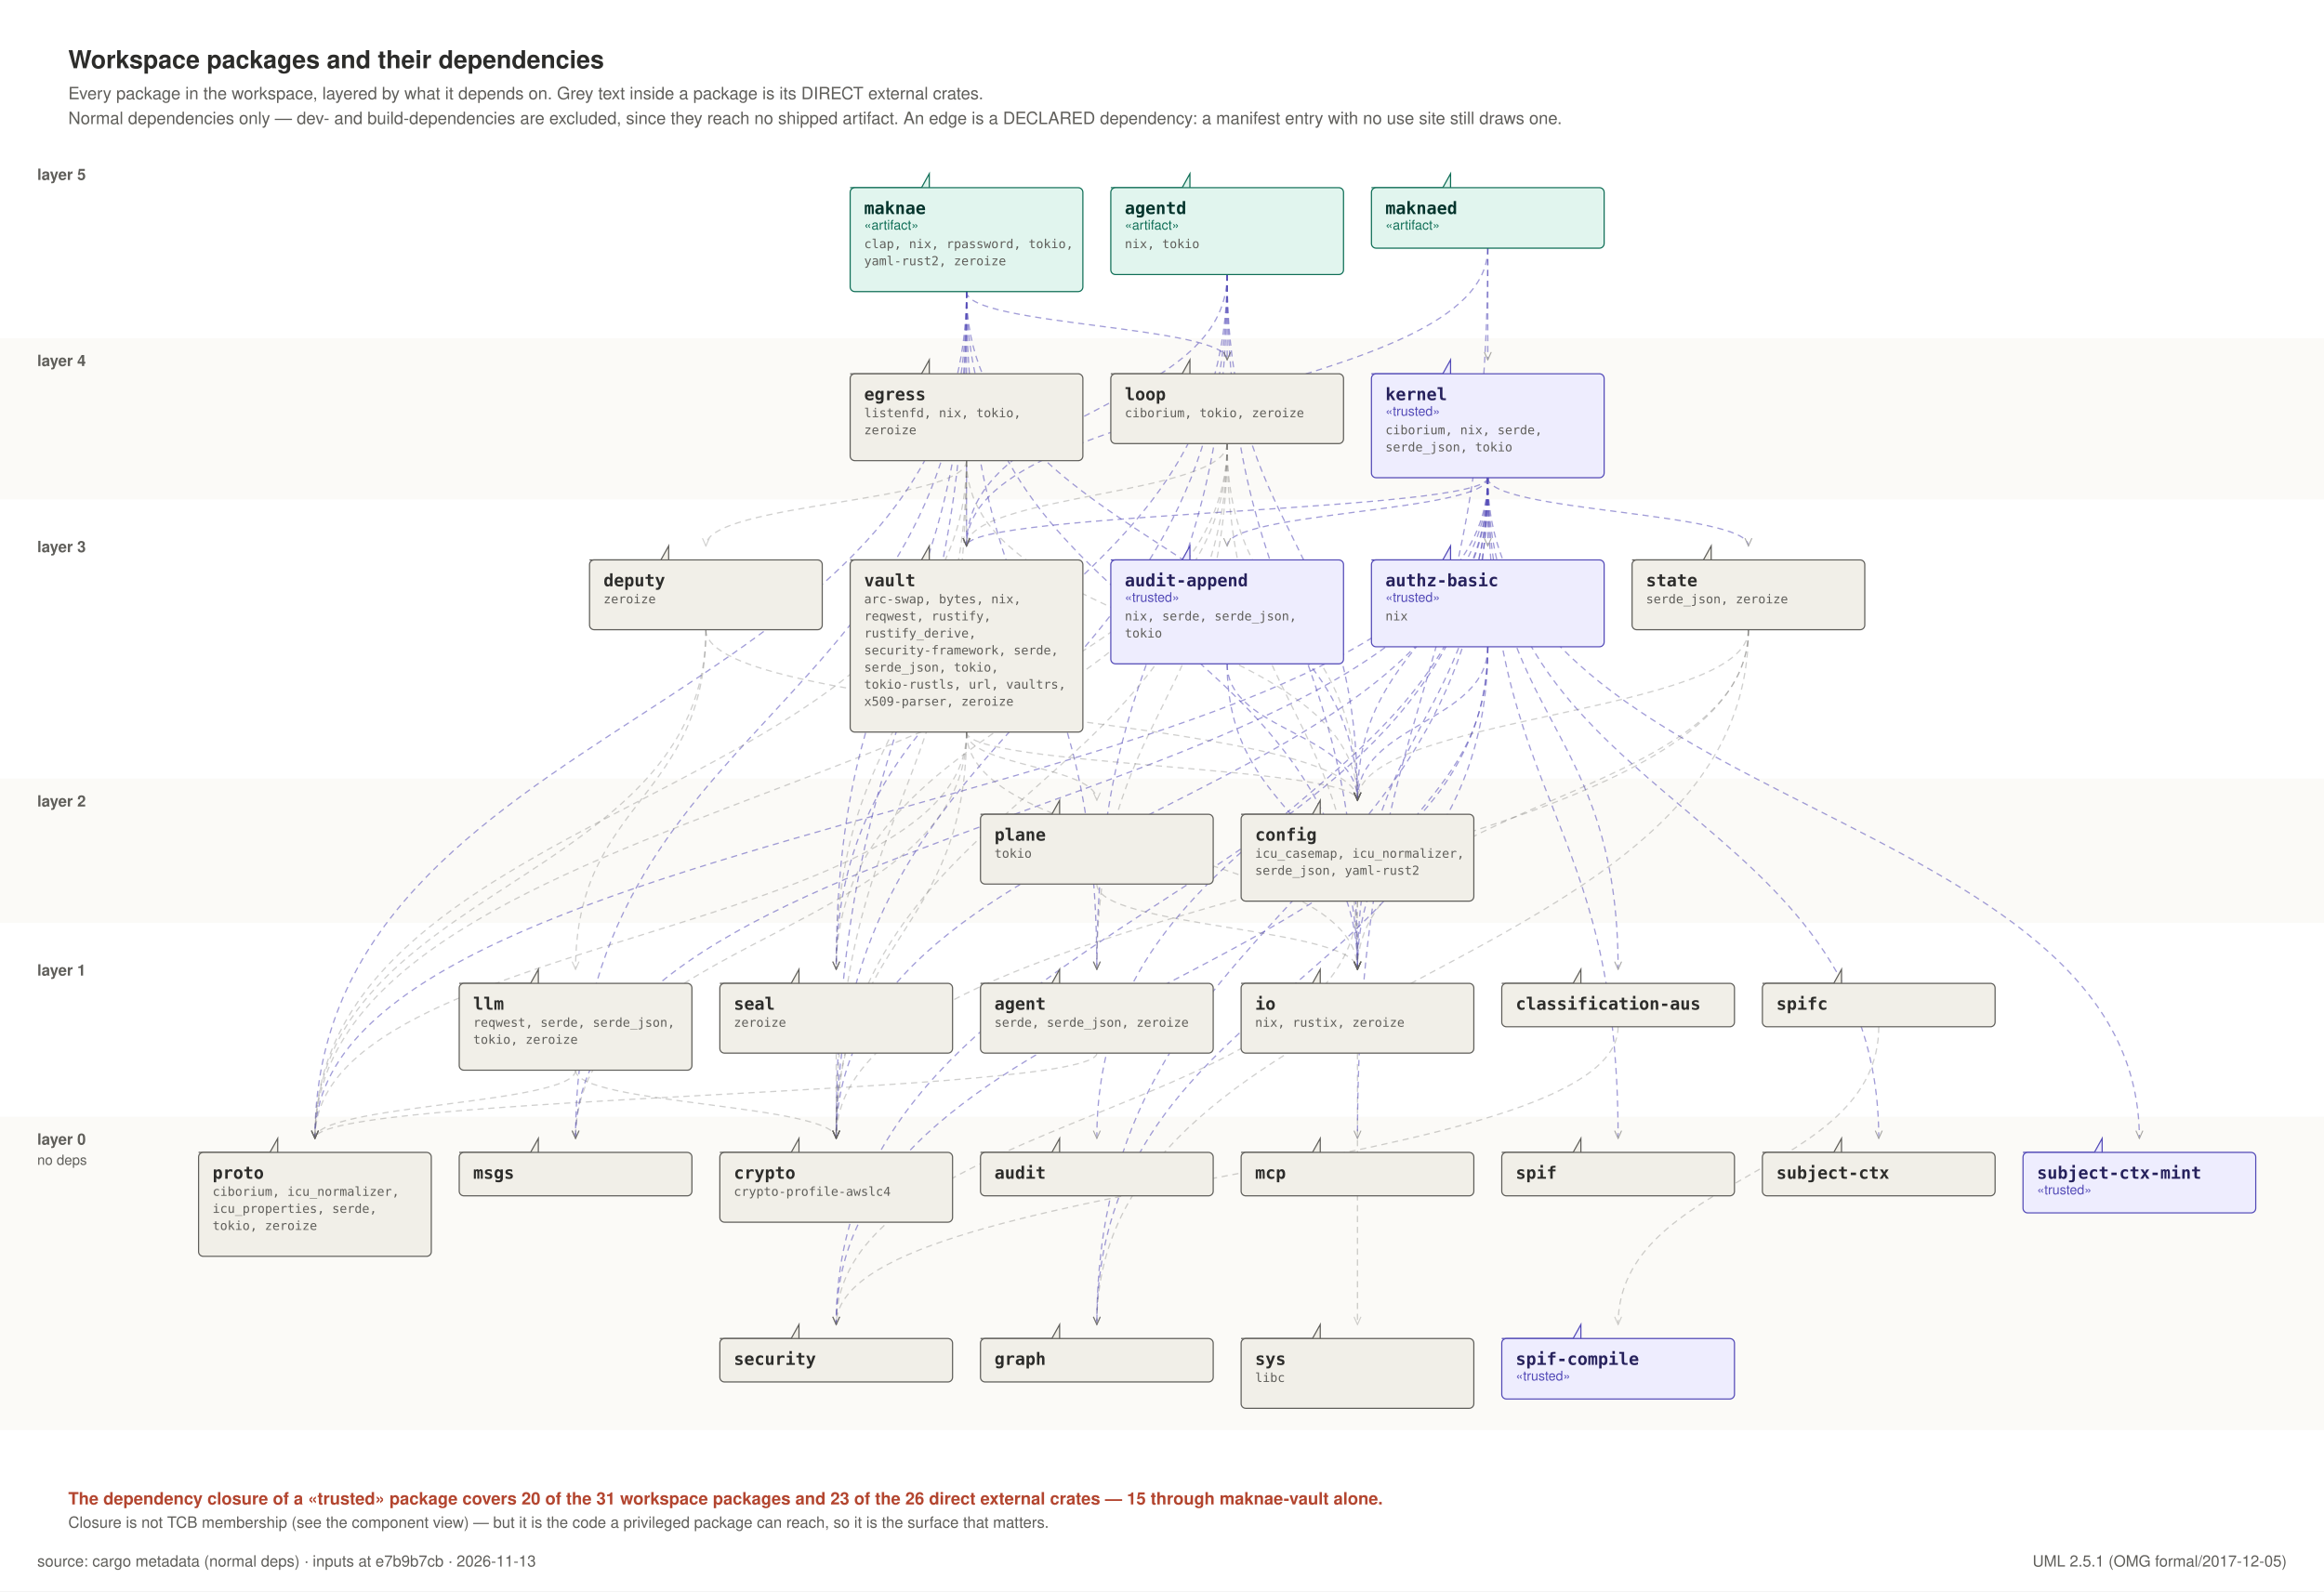
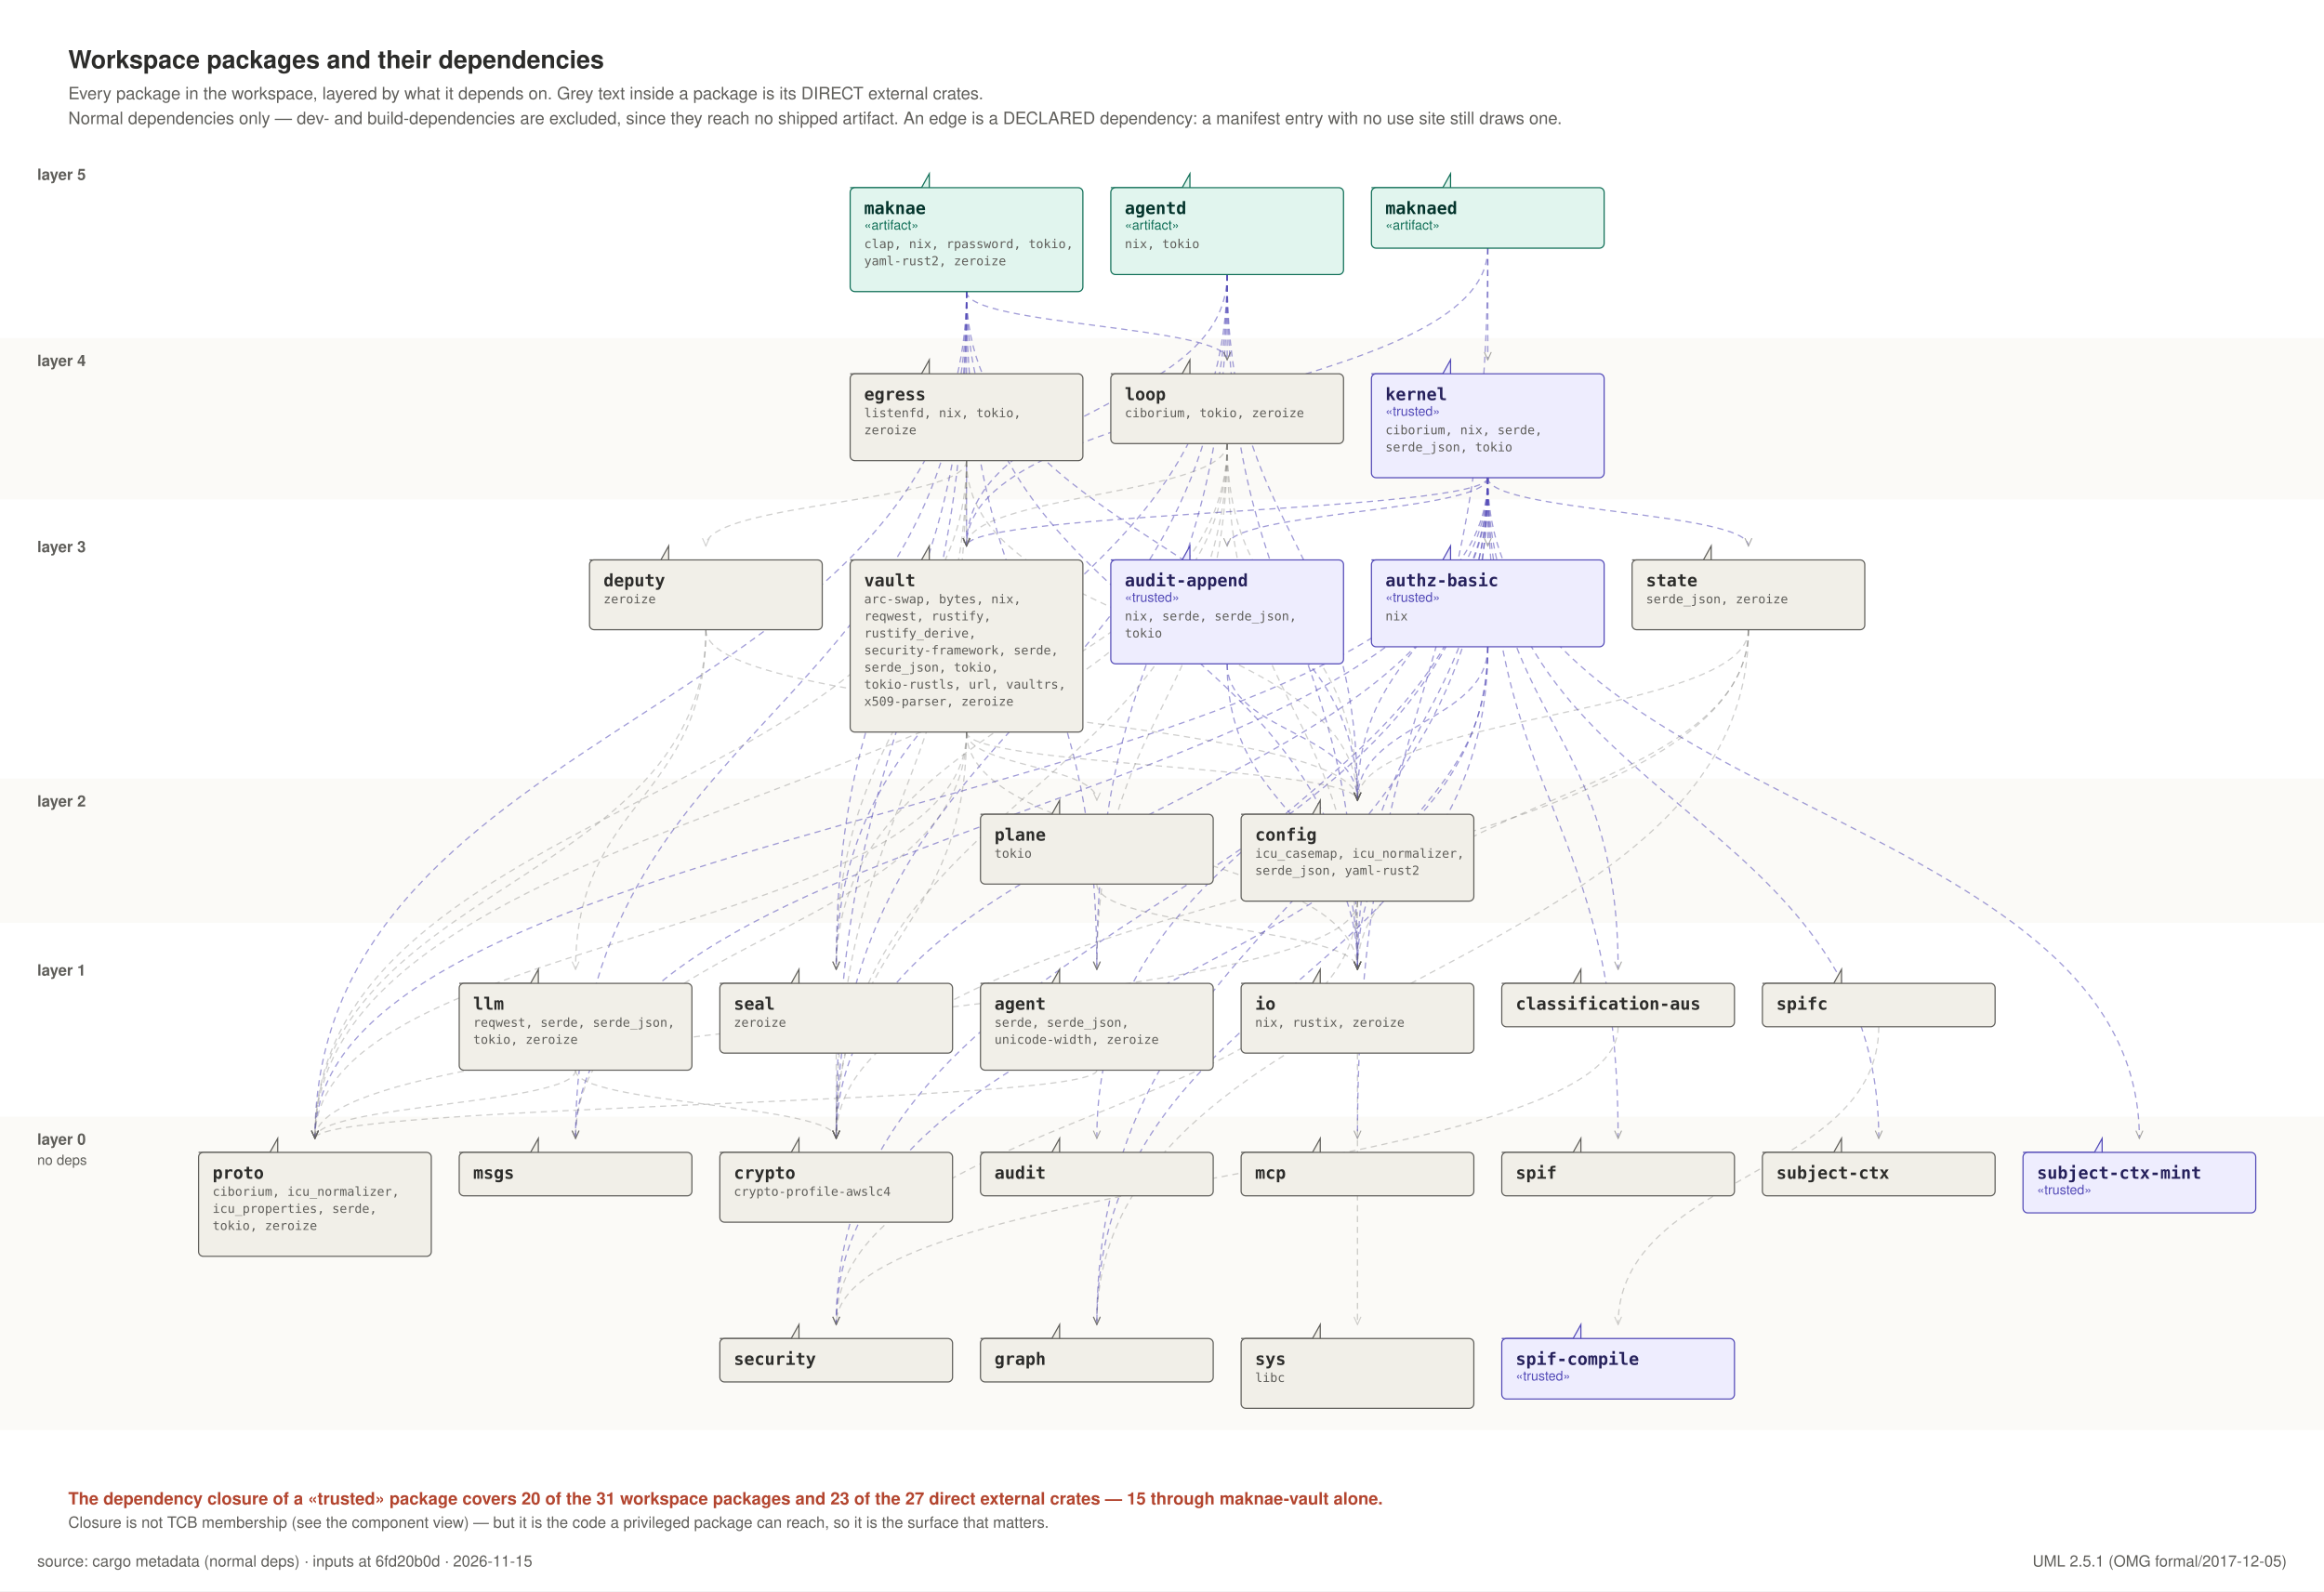
<svg xmlns="http://www.w3.org/2000/svg" width="1498" height="1026" viewBox="0 0 1498 1026" role="img">
  <rect x="0" y="0" width="1498" height="1026" fill="#FFFFFF" />
  <text x="44" y="44" text-anchor="start" font-family="Helvetica, Arial, sans-serif" font-size="16" font-weight="600" fill="#2C2C2A">Workspace packages and their dependencies</text>
  <text x="44" y="64" text-anchor="start" font-family="Helvetica, Arial, sans-serif" font-size="11" font-weight="400" fill="#5F5E5A">Every package in the workspace, layered by what it depends on. Grey text inside a package is its DIRECT external crates.</text>
  <text x="44" y="80" text-anchor="start" font-family="Helvetica, Arial, sans-serif" font-size="11" font-weight="400" fill="#5F5E5A">Normal dependencies only — dev- and build-dependencies are excluded, since they reach no shipped artifact. An edge is a DECLARED dependency: a manifest entry with no use site still draws one.</text>
  <rect x="0" y="98" width="1498" height="104" fill="#FFFFFF" />
  <text x="24" y="116" text-anchor="start" font-family="Helvetica, Arial, sans-serif" font-size="10" font-weight="600" fill="#5F5E5A">layer 5</text>
  <rect x="0" y="218" width="1498" height="104" fill="#FBFAF7" />
  <text x="24" y="236" text-anchor="start" font-family="Helvetica, Arial, sans-serif" font-size="10" font-weight="600" fill="#5F5E5A">layer 4</text>
  <rect x="0" y="338" width="1498" height="148" fill="#FFFFFF" />
  <text x="24" y="356" text-anchor="start" font-family="Helvetica, Arial, sans-serif" font-size="10" font-weight="600" fill="#5F5E5A">layer 3</text>
  <rect x="0" y="502" width="1498" height="93" fill="#FBFAF7" />
  <text x="24" y="520" text-anchor="start" font-family="Helvetica, Arial, sans-serif" font-size="10" font-weight="600" fill="#5F5E5A">layer 2</text>
  <rect x="0" y="611" width="1498" height="93" fill="#FFFFFF" />
  <text x="24" y="629" text-anchor="start" font-family="Helvetica, Arial, sans-serif" font-size="10" font-weight="600" fill="#5F5E5A">layer 1</text>
  <rect x="0" y="720" width="1498" height="202" fill="#FBFAF7" />
  <text x="24" y="738" text-anchor="start" font-family="Helvetica, Arial, sans-serif" font-size="10" font-weight="600" fill="#5F5E5A">layer 0</text>
  <text x="24" y="751" text-anchor="start" font-family="Helvetica, Arial, sans-serif" font-size="9" font-weight="400" fill="#5F5E5A">no deps</text>
  <defs>
    <marker id="dep" viewBox="0 0 10 10" refX="9" refY="5" markerWidth="7" markerHeight="7" orient="auto-start-reverse">
      <path d="M 0 1 L 9 5 L 0 9" fill="none" stroke="#5F5E5A" stroke-width="1.2" />
    </marker>
  </defs>
  <path d="M 623 188 C 623 406 707 406 707 625" fill="none" stroke="#534AB7" stroke-width="0.8" stroke-dasharray="4 3" opacity="0.55" marker-end="url(#dep)" />
  <path d="M 623 188 C 623 352 875 352 875 516" fill="none" stroke="#534AB7" stroke-width="0.8" stroke-dasharray="4 3" opacity="0.55" marker-end="url(#dep)" />
  <path d="M 623 188 C 623 461 539 461 539 734" fill="none" stroke="#534AB7" stroke-width="0.8" stroke-dasharray="4 3" opacity="0.55" marker-end="url(#dep)" />
  <path d="M 623 188 C 623 406 875 406 875 625" fill="none" stroke="#534AB7" stroke-width="0.8" stroke-dasharray="4 3" opacity="0.55" marker-end="url(#dep)" />
  <path d="M 623 188 C 623 210 791 210 791 232" fill="none" stroke="#534AB7" stroke-width="0.8" stroke-dasharray="4 3" opacity="0.55" marker-end="url(#dep)" />
  <path d="M 623 188 C 623 461 371 461 371 734" fill="none" stroke="#534AB7" stroke-width="0.8" stroke-dasharray="4 3" opacity="0.55" marker-end="url(#dep)" />
  <path d="M 623 188 C 623 461 203 461 203 734" fill="none" stroke="#534AB7" stroke-width="0.8" stroke-dasharray="4 3" opacity="0.55" marker-end="url(#dep)" />
  <path d="M 623 188 C 623 406 539 406 539 625" fill="none" stroke="#534AB7" stroke-width="0.8" stroke-dasharray="4 3" opacity="0.55" marker-end="url(#dep)" />
  <path d="M 623 188 C 623 270 623 270 623 352" fill="none" stroke="#534AB7" stroke-width="0.8" stroke-dasharray="4 3" opacity="0.55" marker-end="url(#dep)" />
-   <path d="M 707 679 C 707 706 203 706 203 734" fill="none" stroke="#5F5E5A" stroke-width="0.8" stroke-dasharray="4 3" opacity="0.3" marker-end="url(#dep)" />
+   <path d="M 707 690 C 707 712 203 712 203 734" fill="none" stroke="#5F5E5A" stroke-width="0.8" stroke-dasharray="4 3" opacity="0.3" marker-end="url(#dep)" />
  <path d="M 791 177 C 791 401 707 401 707 625" fill="none" stroke="#534AB7" stroke-width="0.8" stroke-dasharray="4 3" opacity="0.55" marker-end="url(#dep)" />
  <path d="M 791 177 C 791 346 875 346 875 516" fill="none" stroke="#534AB7" stroke-width="0.8" stroke-dasharray="4 3" opacity="0.55" marker-end="url(#dep)" />
  <path d="M 791 177 C 791 456 539 456 539 734" fill="none" stroke="#534AB7" stroke-width="0.8" stroke-dasharray="4 3" opacity="0.55" marker-end="url(#dep)" />
  <path d="M 791 177 C 791 401 875 401 875 625" fill="none" stroke="#534AB7" stroke-width="0.8" stroke-dasharray="4 3" opacity="0.55" marker-end="url(#dep)" />
  <path d="M 791 177 C 791 204 791 204 791 232" fill="none" stroke="#534AB7" stroke-width="0.8" stroke-dasharray="4 3" opacity="0.55" marker-end="url(#dep)" />
  <path d="M 791 177 C 791 401 539 401 539 625" fill="none" stroke="#534AB7" stroke-width="0.8" stroke-dasharray="4 3" opacity="0.55" marker-end="url(#dep)" />
  <path d="M 791 177 C 791 264 623 264 623 352" fill="none" stroke="#534AB7" stroke-width="0.8" stroke-dasharray="4 3" opacity="0.55" marker-end="url(#dep)" />
  <path d="M 791 428 C 791 472 875 472 875 516" fill="none" stroke="#534AB7" stroke-width="0.8" stroke-dasharray="4 3" opacity="0.55" marker-end="url(#dep)" />
  <path d="M 791 428 C 791 526 875 526 875 625" fill="none" stroke="#534AB7" stroke-width="0.8" stroke-dasharray="4 3" opacity="0.55" marker-end="url(#dep)" />
  <path d="M 959 417 C 959 466 875 466 875 516" fill="none" stroke="#534AB7" stroke-width="0.8" stroke-dasharray="4 3" opacity="0.55" marker-end="url(#dep)" />
  <path d="M 959 417 C 959 636 707 636 707 854" fill="none" stroke="#534AB7" stroke-width="0.8" stroke-dasharray="4 3" opacity="0.55" marker-end="url(#dep)" />
  <path d="M 959 417 C 959 521 875 521 875 625" fill="none" stroke="#534AB7" stroke-width="0.8" stroke-dasharray="4 3" opacity="0.55" marker-end="url(#dep)" />
  <path d="M 959 417 C 959 636 539 636 539 854" fill="none" stroke="#534AB7" stroke-width="0.8" stroke-dasharray="4 3" opacity="0.55" marker-end="url(#dep)" />
  <path d="M 1043 662 C 1043 758 539 758 539 854" fill="none" stroke="#5F5E5A" stroke-width="0.8" stroke-dasharray="4 3" opacity="0.3" marker-end="url(#dep)" />
  <path d="M 875 581 C 875 603 875 603 875 625" fill="none" stroke="#5F5E5A" stroke-width="0.8" stroke-dasharray="4 3" opacity="0.3" marker-end="url(#dep)" />
+   <path d="M 875 581 C 875 658 203 658 203 734" fill="none" stroke="#5F5E5A" stroke-width="0.8" stroke-dasharray="4 3" opacity="0.3" marker-end="url(#dep)" />
  <path d="M 875 581 C 875 718 539 718 539 854" fill="none" stroke="#5F5E5A" stroke-width="0.8" stroke-dasharray="4 3" opacity="0.3" marker-end="url(#dep)" />
  <path d="M 455 406 C 455 461 875 461 875 516" fill="none" stroke="#5F5E5A" stroke-width="0.8" stroke-dasharray="4 3" opacity="0.3" marker-end="url(#dep)" />
  <path d="M 455 406 C 455 516 371 516 371 625" fill="none" stroke="#5F5E5A" stroke-width="0.8" stroke-dasharray="4 3" opacity="0.3" marker-end="url(#dep)" />
  <path d="M 455 406 C 455 570 203 570 203 734" fill="none" stroke="#5F5E5A" stroke-width="0.8" stroke-dasharray="4 3" opacity="0.3" marker-end="url(#dep)" />
  <path d="M 623 297 C 623 406 875 406 875 516" fill="none" stroke="#5F5E5A" stroke-width="0.8" stroke-dasharray="4 3" opacity="0.3" marker-end="url(#dep)" />
  <path d="M 623 297 C 623 516 539 516 539 734" fill="none" stroke="#5F5E5A" stroke-width="0.8" stroke-dasharray="4 3" opacity="0.3" marker-end="url(#dep)" />
  <path d="M 623 297 C 623 324 455 324 455 352" fill="none" stroke="#5F5E5A" stroke-width="0.8" stroke-dasharray="4 3" opacity="0.3" marker-end="url(#dep)" />
  <path d="M 623 297 C 623 516 203 516 203 734" fill="none" stroke="#5F5E5A" stroke-width="0.8" stroke-dasharray="4 3" opacity="0.3" marker-end="url(#dep)" />
  <path d="M 623 297 C 623 461 539 461 539 625" fill="none" stroke="#5F5E5A" stroke-width="0.8" stroke-dasharray="4 3" opacity="0.3" marker-end="url(#dep)" />
  <path d="M 623 297 C 623 324 623 324 623 352" fill="none" stroke="#5F5E5A" stroke-width="0.8" stroke-dasharray="4 3" opacity="0.3" marker-end="url(#dep)" />
  <path d="M 875 679 C 875 766 875 766 875 854" fill="none" stroke="#5F5E5A" stroke-width="0.8" stroke-dasharray="4 3" opacity="0.3" marker-end="url(#dep)" />
  <path d="M 959 308 C 959 521 707 521 707 734" fill="none" stroke="#534AB7" stroke-width="0.8" stroke-dasharray="4 3" opacity="0.55" marker-end="url(#dep)" />
  <path d="M 959 308 C 959 330 791 330 791 352" fill="none" stroke="#534AB7" stroke-width="0.8" stroke-dasharray="4 3" opacity="0.55" marker-end="url(#dep)" />
  <path d="M 959 308 C 959 330 959 330 959 352" fill="none" stroke="#534AB7" stroke-width="0.8" stroke-dasharray="4 3" opacity="0.55" marker-end="url(#dep)" />
  <path d="M 959 308 C 959 466 1043 466 1043 625" fill="none" stroke="#534AB7" stroke-width="0.8" stroke-dasharray="4 3" opacity="0.55" marker-end="url(#dep)" />
  <path d="M 959 308 C 959 412 875 412 875 516" fill="none" stroke="#534AB7" stroke-width="0.8" stroke-dasharray="4 3" opacity="0.55" marker-end="url(#dep)" />
  <path d="M 959 308 C 959 521 539 521 539 734" fill="none" stroke="#534AB7" stroke-width="0.8" stroke-dasharray="4 3" opacity="0.55" marker-end="url(#dep)" />
  <path d="M 959 308 C 959 581 707 581 707 854" fill="none" stroke="#534AB7" stroke-width="0.8" stroke-dasharray="4 3" opacity="0.55" marker-end="url(#dep)" />
  <path d="M 959 308 C 959 466 875 466 875 625" fill="none" stroke="#534AB7" stroke-width="0.8" stroke-dasharray="4 3" opacity="0.55" marker-end="url(#dep)" />
  <path d="M 959 308 C 959 521 371 521 371 734" fill="none" stroke="#534AB7" stroke-width="0.8" stroke-dasharray="4 3" opacity="0.55" marker-end="url(#dep)" />
  <path d="M 959 308 C 959 521 203 521 203 734" fill="none" stroke="#534AB7" stroke-width="0.8" stroke-dasharray="4 3" opacity="0.55" marker-end="url(#dep)" />
  <path d="M 959 308 C 959 581 539 581 539 854" fill="none" stroke="#534AB7" stroke-width="0.8" stroke-dasharray="4 3" opacity="0.55" marker-end="url(#dep)" />
  <path d="M 959 308 C 959 521 1043 521 1043 734" fill="none" stroke="#534AB7" stroke-width="0.8" stroke-dasharray="4 3" opacity="0.55" marker-end="url(#dep)" />
  <path d="M 959 308 C 959 330 1127 330 1127 352" fill="none" stroke="#534AB7" stroke-width="0.8" stroke-dasharray="4 3" opacity="0.55" marker-end="url(#dep)" />
  <path d="M 959 308 C 959 521 1211 521 1211 734" fill="none" stroke="#534AB7" stroke-width="0.8" stroke-dasharray="4 3" opacity="0.55" marker-end="url(#dep)" />
  <path d="M 959 308 C 959 521 1379 521 1379 734" fill="none" stroke="#534AB7" stroke-width="0.8" stroke-dasharray="4 3" opacity="0.55" marker-end="url(#dep)" />
  <path d="M 959 308 C 959 330 623 330 623 352" fill="none" stroke="#534AB7" stroke-width="0.8" stroke-dasharray="4 3" opacity="0.55" marker-end="url(#dep)" />
  <path d="M 371 690 C 371 712 539 712 539 734" fill="none" stroke="#5F5E5A" stroke-width="0.8" stroke-dasharray="4 3" opacity="0.3" marker-end="url(#dep)" />
  <path d="M 371 690 C 371 712 203 712 203 734" fill="none" stroke="#5F5E5A" stroke-width="0.8" stroke-dasharray="4 3" opacity="0.3" marker-end="url(#dep)" />
  <path d="M 791 286 C 791 456 707 456 707 625" fill="none" stroke="#5F5E5A" stroke-width="0.8" stroke-dasharray="4 3" opacity="0.3" marker-end="url(#dep)" />
  <path d="M 791 286 C 791 401 875 401 875 516" fill="none" stroke="#5F5E5A" stroke-width="0.8" stroke-dasharray="4 3" opacity="0.3" marker-end="url(#dep)" />
  <path d="M 791 286 C 791 510 539 510 539 734" fill="none" stroke="#5F5E5A" stroke-width="0.8" stroke-dasharray="4 3" opacity="0.3" marker-end="url(#dep)" />
  <path d="M 791 286 C 791 456 875 456 875 625" fill="none" stroke="#5F5E5A" stroke-width="0.8" stroke-dasharray="4 3" opacity="0.3" marker-end="url(#dep)" />
  <path d="M 791 286 C 791 510 203 510 203 734" fill="none" stroke="#5F5E5A" stroke-width="0.8" stroke-dasharray="4 3" opacity="0.3" marker-end="url(#dep)" />
  <path d="M 791 286 C 791 456 539 456 539 625" fill="none" stroke="#5F5E5A" stroke-width="0.8" stroke-dasharray="4 3" opacity="0.3" marker-end="url(#dep)" />
  <path d="M 791 286 C 791 319 623 319 623 352" fill="none" stroke="#5F5E5A" stroke-width="0.8" stroke-dasharray="4 3" opacity="0.3" marker-end="url(#dep)" />
  <path d="M 707 570 C 707 598 875 598 875 625" fill="none" stroke="#5F5E5A" stroke-width="0.8" stroke-dasharray="4 3" opacity="0.3" marker-end="url(#dep)" />
  <path d="M 539 679 C 539 706 539 706 539 734" fill="none" stroke="#5F5E5A" stroke-width="0.8" stroke-dasharray="4 3" opacity="0.3" marker-end="url(#dep)" />
  <path d="M 1211 662 C 1211 758 1043 758 1043 854" fill="none" stroke="#5F5E5A" stroke-width="0.8" stroke-dasharray="4 3" opacity="0.3" marker-end="url(#dep)" />
  <path d="M 1127 406 C 1127 461 875 461 875 516" fill="none" stroke="#5F5E5A" stroke-width="0.8" stroke-dasharray="4 3" opacity="0.3" marker-end="url(#dep)" />
  <path d="M 1127 406 C 1127 570 539 570 539 734" fill="none" stroke="#5F5E5A" stroke-width="0.8" stroke-dasharray="4 3" opacity="0.3" marker-end="url(#dep)" />
  <path d="M 1127 406 C 1127 630 707 630 707 854" fill="none" stroke="#5F5E5A" stroke-width="0.8" stroke-dasharray="4 3" opacity="0.3" marker-end="url(#dep)" />
  <path d="M 1127 406 C 1127 516 875 516 875 625" fill="none" stroke="#5F5E5A" stroke-width="0.8" stroke-dasharray="4 3" opacity="0.3" marker-end="url(#dep)" />
  <path d="M 623 472 C 623 494 875 494 875 516" fill="none" stroke="#5F5E5A" stroke-width="0.8" stroke-dasharray="4 3" opacity="0.3" marker-end="url(#dep)" />
  <path d="M 623 472 C 623 603 539 603 539 734" fill="none" stroke="#5F5E5A" stroke-width="0.8" stroke-dasharray="4 3" opacity="0.3" marker-end="url(#dep)" />
  <path d="M 623 472 C 623 548 875 548 875 625" fill="none" stroke="#5F5E5A" stroke-width="0.8" stroke-dasharray="4 3" opacity="0.3" marker-end="url(#dep)" />
  <path d="M 623 472 C 623 603 371 603 371 734" fill="none" stroke="#5F5E5A" stroke-width="0.8" stroke-dasharray="4 3" opacity="0.3" marker-end="url(#dep)" />
  <path d="M 623 472 C 623 494 707 494 707 516" fill="none" stroke="#5F5E5A" stroke-width="0.8" stroke-dasharray="4 3" opacity="0.3" marker-end="url(#dep)" />
  <path d="M 623 472 C 623 603 203 603 203 734" fill="none" stroke="#5F5E5A" stroke-width="0.8" stroke-dasharray="4 3" opacity="0.3" marker-end="url(#dep)" />
  <path d="M 959 160 C 959 196 959 196 959 232" fill="none" stroke="#534AB7" stroke-width="0.8" stroke-dasharray="4 3" opacity="0.55" marker-end="url(#dep)" />
  <path d="M 959 160 C 959 447 875 447 875 734" fill="none" stroke="#534AB7" stroke-width="0.8" stroke-dasharray="4 3" opacity="0.55" marker-end="url(#dep)" />
  <path d="M 959 160 C 959 256 623 256 623 352" fill="none" stroke="#534AB7" stroke-width="0.8" stroke-dasharray="4 3" opacity="0.55" marker-end="url(#dep)" />
  <path d="M 548.0 121 h 46 l 5 -9 h 0 v 9" fill="#E1F5EE" stroke="#0F6E56" stroke-width="0.75" />
  <rect x="548.0" y="121" width="150" height="67" rx="3" fill="#E1F5EE" stroke="#0F6E56" stroke-width="0.75" />
  <text x="557.0" y="138" text-anchor="start" font-family="ui-monospace, SFMono-Regular, Menlo, monospace" font-size="11" font-weight="600" fill="#04342C">maknae</text>
  <text x="557.0" y="148" text-anchor="start" font-family="Helvetica, Arial, sans-serif" font-size="8.5" font-weight="400" fill="#0F6E56">«artifact»</text>
  <text x="557.0" y="160" text-anchor="start" font-family="ui-monospace, SFMono-Regular, Menlo, monospace" font-size="8" font-weight="400" fill="#5F5E5A">clap, nix, rpassword, tokio,</text>
  <text x="557.0" y="171" text-anchor="start" font-family="ui-monospace, SFMono-Regular, Menlo, monospace" font-size="8" font-weight="400" fill="#5F5E5A">yaml-rust2, zeroize</text>
  <path d="M 716.0 121 h 46 l 5 -9 h 0 v 9" fill="#E1F5EE" stroke="#0F6E56" stroke-width="0.75" />
  <rect x="716.0" y="121" width="150" height="56" rx="3" fill="#E1F5EE" stroke="#0F6E56" stroke-width="0.75" />
  <text x="725.0" y="138" text-anchor="start" font-family="ui-monospace, SFMono-Regular, Menlo, monospace" font-size="11" font-weight="600" fill="#04342C">agentd</text>
  <text x="725.0" y="148" text-anchor="start" font-family="Helvetica, Arial, sans-serif" font-size="8.5" font-weight="400" fill="#0F6E56">«artifact»</text>
  <text x="725.0" y="160" text-anchor="start" font-family="ui-monospace, SFMono-Regular, Menlo, monospace" font-size="8" font-weight="400" fill="#5F5E5A">nix, tokio</text>
  <path d="M 884.0 121 h 46 l 5 -9 h 0 v 9" fill="#E1F5EE" stroke="#0F6E56" stroke-width="0.75" />
  <rect x="884.0" y="121" width="150" height="39" rx="3" fill="#E1F5EE" stroke="#0F6E56" stroke-width="0.75" />
  <text x="893.0" y="138" text-anchor="start" font-family="ui-monospace, SFMono-Regular, Menlo, monospace" font-size="11" font-weight="600" fill="#04342C">maknaed</text>
  <text x="893.0" y="148" text-anchor="start" font-family="Helvetica, Arial, sans-serif" font-size="8.5" font-weight="400" fill="#0F6E56">«artifact»</text>
  <path d="M 548.0 241 h 46 l 5 -9 h 0 v 9" fill="#F1EFE8" stroke="#5F5E5A" stroke-width="0.75" />
  <rect x="548.0" y="241" width="150" height="56" rx="3" fill="#F1EFE8" stroke="#5F5E5A" stroke-width="0.75" />
  <text x="557.0" y="258" text-anchor="start" font-family="ui-monospace, SFMono-Regular, Menlo, monospace" font-size="11" font-weight="600" fill="#2C2C2A">egress</text>
  <text x="557.0" y="269" text-anchor="start" font-family="ui-monospace, SFMono-Regular, Menlo, monospace" font-size="8" font-weight="400" fill="#5F5E5A">listenfd, nix, tokio,</text>
  <text x="557.0" y="280" text-anchor="start" font-family="ui-monospace, SFMono-Regular, Menlo, monospace" font-size="8" font-weight="400" fill="#5F5E5A">zeroize</text>
  <path d="M 716.0 241 h 46 l 5 -9 h 0 v 9" fill="#F1EFE8" stroke="#5F5E5A" stroke-width="0.75" />
  <rect x="716.0" y="241" width="150" height="45" rx="3" fill="#F1EFE8" stroke="#5F5E5A" stroke-width="0.75" />
  <text x="725.0" y="258" text-anchor="start" font-family="ui-monospace, SFMono-Regular, Menlo, monospace" font-size="11" font-weight="600" fill="#2C2C2A">loop</text>
  <text x="725.0" y="269" text-anchor="start" font-family="ui-monospace, SFMono-Regular, Menlo, monospace" font-size="8" font-weight="400" fill="#5F5E5A">ciborium, tokio, zeroize</text>
  <path d="M 884.0 241 h 46 l 5 -9 h 0 v 9" fill="#EEEDFE" stroke="#534AB7" stroke-width="0.75" />
  <rect x="884.0" y="241" width="150" height="67" rx="3" fill="#EEEDFE" stroke="#534AB7" stroke-width="0.75" />
  <text x="893.0" y="258" text-anchor="start" font-family="ui-monospace, SFMono-Regular, Menlo, monospace" font-size="11" font-weight="600" fill="#26215C">kernel</text>
  <text x="893.0" y="268" text-anchor="start" font-family="Helvetica, Arial, sans-serif" font-size="8.5" font-weight="400" fill="#534AB7">«trusted»</text>
  <text x="893.0" y="280" text-anchor="start" font-family="ui-monospace, SFMono-Regular, Menlo, monospace" font-size="8" font-weight="400" fill="#5F5E5A">ciborium, nix, serde,</text>
  <text x="893.0" y="291" text-anchor="start" font-family="ui-monospace, SFMono-Regular, Menlo, monospace" font-size="8" font-weight="400" fill="#5F5E5A">serde_json, tokio</text>
  <path d="M 380.0 361 h 46 l 5 -9 h 0 v 9" fill="#F1EFE8" stroke="#5F5E5A" stroke-width="0.75" />
  <rect x="380.0" y="361" width="150" height="45" rx="3" fill="#F1EFE8" stroke="#5F5E5A" stroke-width="0.75" />
  <text x="389.0" y="378" text-anchor="start" font-family="ui-monospace, SFMono-Regular, Menlo, monospace" font-size="11" font-weight="600" fill="#2C2C2A">deputy</text>
  <text x="389.0" y="389" text-anchor="start" font-family="ui-monospace, SFMono-Regular, Menlo, monospace" font-size="8" font-weight="400" fill="#5F5E5A">zeroize</text>
  <path d="M 548.0 361 h 46 l 5 -9 h 0 v 9" fill="#F1EFE8" stroke="#5F5E5A" stroke-width="0.75" />
  <rect x="548.0" y="361" width="150" height="111" rx="3" fill="#F1EFE8" stroke="#5F5E5A" stroke-width="0.75" />
  <text x="557.0" y="378" text-anchor="start" font-family="ui-monospace, SFMono-Regular, Menlo, monospace" font-size="11" font-weight="600" fill="#2C2C2A">vault</text>
  <text x="557.0" y="389" text-anchor="start" font-family="ui-monospace, SFMono-Regular, Menlo, monospace" font-size="8" font-weight="400" fill="#5F5E5A">arc-swap, bytes, nix,</text>
  <text x="557.0" y="400" text-anchor="start" font-family="ui-monospace, SFMono-Regular, Menlo, monospace" font-size="8" font-weight="400" fill="#5F5E5A">reqwest, rustify,</text>
  <text x="557.0" y="411" text-anchor="start" font-family="ui-monospace, SFMono-Regular, Menlo, monospace" font-size="8" font-weight="400" fill="#5F5E5A">rustify_derive,</text>
  <text x="557.0" y="422" text-anchor="start" font-family="ui-monospace, SFMono-Regular, Menlo, monospace" font-size="8" font-weight="400" fill="#5F5E5A">security-framework, serde,</text>
  <text x="557.0" y="433" text-anchor="start" font-family="ui-monospace, SFMono-Regular, Menlo, monospace" font-size="8" font-weight="400" fill="#5F5E5A">serde_json, tokio,</text>
  <text x="557.0" y="444" text-anchor="start" font-family="ui-monospace, SFMono-Regular, Menlo, monospace" font-size="8" font-weight="400" fill="#5F5E5A">tokio-rustls, url, vaultrs,</text>
  <text x="557.0" y="455" text-anchor="start" font-family="ui-monospace, SFMono-Regular, Menlo, monospace" font-size="8" font-weight="400" fill="#5F5E5A">x509-parser, zeroize</text>
  <path d="M 716.0 361 h 46 l 5 -9 h 0 v 9" fill="#EEEDFE" stroke="#534AB7" stroke-width="0.75" />
  <rect x="716.0" y="361" width="150" height="67" rx="3" fill="#EEEDFE" stroke="#534AB7" stroke-width="0.75" />
  <text x="725.0" y="378" text-anchor="start" font-family="ui-monospace, SFMono-Regular, Menlo, monospace" font-size="11" font-weight="600" fill="#26215C">audit-append</text>
  <text x="725.0" y="388" text-anchor="start" font-family="Helvetica, Arial, sans-serif" font-size="8.5" font-weight="400" fill="#534AB7">«trusted»</text>
  <text x="725.0" y="400" text-anchor="start" font-family="ui-monospace, SFMono-Regular, Menlo, monospace" font-size="8" font-weight="400" fill="#5F5E5A">nix, serde, serde_json,</text>
  <text x="725.0" y="411" text-anchor="start" font-family="ui-monospace, SFMono-Regular, Menlo, monospace" font-size="8" font-weight="400" fill="#5F5E5A">tokio</text>
  <path d="M 884.0 361 h 46 l 5 -9 h 0 v 9" fill="#EEEDFE" stroke="#534AB7" stroke-width="0.75" />
  <rect x="884.0" y="361" width="150" height="56" rx="3" fill="#EEEDFE" stroke="#534AB7" stroke-width="0.75" />
  <text x="893.0" y="378" text-anchor="start" font-family="ui-monospace, SFMono-Regular, Menlo, monospace" font-size="11" font-weight="600" fill="#26215C">authz-basic</text>
  <text x="893.0" y="388" text-anchor="start" font-family="Helvetica, Arial, sans-serif" font-size="8.5" font-weight="400" fill="#534AB7">«trusted»</text>
  <text x="893.0" y="400" text-anchor="start" font-family="ui-monospace, SFMono-Regular, Menlo, monospace" font-size="8" font-weight="400" fill="#5F5E5A">nix</text>
  <path d="M 1052.0 361 h 46 l 5 -9 h 0 v 9" fill="#F1EFE8" stroke="#5F5E5A" stroke-width="0.75" />
  <rect x="1052.0" y="361" width="150" height="45" rx="3" fill="#F1EFE8" stroke="#5F5E5A" stroke-width="0.75" />
  <text x="1061.0" y="378" text-anchor="start" font-family="ui-monospace, SFMono-Regular, Menlo, monospace" font-size="11" font-weight="600" fill="#2C2C2A">state</text>
  <text x="1061.0" y="389" text-anchor="start" font-family="ui-monospace, SFMono-Regular, Menlo, monospace" font-size="8" font-weight="400" fill="#5F5E5A">serde_json, zeroize</text>
  <path d="M 632.0 525 h 46 l 5 -9 h 0 v 9" fill="#F1EFE8" stroke="#5F5E5A" stroke-width="0.75" />
  <rect x="632.0" y="525" width="150" height="45" rx="3" fill="#F1EFE8" stroke="#5F5E5A" stroke-width="0.75" />
  <text x="641.0" y="542" text-anchor="start" font-family="ui-monospace, SFMono-Regular, Menlo, monospace" font-size="11" font-weight="600" fill="#2C2C2A">plane</text>
  <text x="641.0" y="553" text-anchor="start" font-family="ui-monospace, SFMono-Regular, Menlo, monospace" font-size="8" font-weight="400" fill="#5F5E5A">tokio</text>
  <path d="M 800.0 525 h 46 l 5 -9 h 0 v 9" fill="#F1EFE8" stroke="#5F5E5A" stroke-width="0.75" />
  <rect x="800.0" y="525" width="150" height="56" rx="3" fill="#F1EFE8" stroke="#5F5E5A" stroke-width="0.75" />
  <text x="809.0" y="542" text-anchor="start" font-family="ui-monospace, SFMono-Regular, Menlo, monospace" font-size="11" font-weight="600" fill="#2C2C2A">config</text>
  <text x="809.0" y="553" text-anchor="start" font-family="ui-monospace, SFMono-Regular, Menlo, monospace" font-size="8" font-weight="400" fill="#5F5E5A">icu_casemap, icu_normalizer,</text>
  <text x="809.0" y="564" text-anchor="start" font-family="ui-monospace, SFMono-Regular, Menlo, monospace" font-size="8" font-weight="400" fill="#5F5E5A">serde_json, yaml-rust2</text>
  <path d="M 296.0 634 h 46 l 5 -9 h 0 v 9" fill="#F1EFE8" stroke="#5F5E5A" stroke-width="0.75" />
  <rect x="296.0" y="634" width="150" height="56" rx="3" fill="#F1EFE8" stroke="#5F5E5A" stroke-width="0.75" />
  <text x="305.0" y="651" text-anchor="start" font-family="ui-monospace, SFMono-Regular, Menlo, monospace" font-size="11" font-weight="600" fill="#2C2C2A">llm</text>
  <text x="305.0" y="662" text-anchor="start" font-family="ui-monospace, SFMono-Regular, Menlo, monospace" font-size="8" font-weight="400" fill="#5F5E5A">reqwest, serde, serde_json,</text>
  <text x="305.0" y="673" text-anchor="start" font-family="ui-monospace, SFMono-Regular, Menlo, monospace" font-size="8" font-weight="400" fill="#5F5E5A">tokio, zeroize</text>
  <path d="M 464.0 634 h 46 l 5 -9 h 0 v 9" fill="#F1EFE8" stroke="#5F5E5A" stroke-width="0.75" />
  <rect x="464.0" y="634" width="150" height="45" rx="3" fill="#F1EFE8" stroke="#5F5E5A" stroke-width="0.75" />
  <text x="473.0" y="651" text-anchor="start" font-family="ui-monospace, SFMono-Regular, Menlo, monospace" font-size="11" font-weight="600" fill="#2C2C2A">seal</text>
  <text x="473.0" y="662" text-anchor="start" font-family="ui-monospace, SFMono-Regular, Menlo, monospace" font-size="8" font-weight="400" fill="#5F5E5A">zeroize</text>
  <path d="M 632.0 634 h 46 l 5 -9 h 0 v 9" fill="#F1EFE8" stroke="#5F5E5A" stroke-width="0.75" />
-   <rect x="632.0" y="634" width="150" height="45" rx="3" fill="#F1EFE8" stroke="#5F5E5A" stroke-width="0.75" />
+   <rect x="632.0" y="634" width="150" height="56" rx="3" fill="#F1EFE8" stroke="#5F5E5A" stroke-width="0.75" />
  <text x="641.0" y="651" text-anchor="start" font-family="ui-monospace, SFMono-Regular, Menlo, monospace" font-size="11" font-weight="600" fill="#2C2C2A">agent</text>
-   <text x="641.0" y="662" text-anchor="start" font-family="ui-monospace, SFMono-Regular, Menlo, monospace" font-size="8" font-weight="400" fill="#5F5E5A">serde, serde_json, zeroize</text>
+   <text x="641.0" y="662" text-anchor="start" font-family="ui-monospace, SFMono-Regular, Menlo, monospace" font-size="8" font-weight="400" fill="#5F5E5A">serde, serde_json,</text>
+   <text x="641.0" y="673" text-anchor="start" font-family="ui-monospace, SFMono-Regular, Menlo, monospace" font-size="8" font-weight="400" fill="#5F5E5A">unicode-width, zeroize</text>
  <path d="M 800.0 634 h 46 l 5 -9 h 0 v 9" fill="#F1EFE8" stroke="#5F5E5A" stroke-width="0.75" />
  <rect x="800.0" y="634" width="150" height="45" rx="3" fill="#F1EFE8" stroke="#5F5E5A" stroke-width="0.75" />
  <text x="809.0" y="651" text-anchor="start" font-family="ui-monospace, SFMono-Regular, Menlo, monospace" font-size="11" font-weight="600" fill="#2C2C2A">io</text>
  <text x="809.0" y="662" text-anchor="start" font-family="ui-monospace, SFMono-Regular, Menlo, monospace" font-size="8" font-weight="400" fill="#5F5E5A">nix, rustix, zeroize</text>
  <path d="M 968.0 634 h 46 l 5 -9 h 0 v 9" fill="#F1EFE8" stroke="#5F5E5A" stroke-width="0.75" />
  <rect x="968.0" y="634" width="150" height="28" rx="3" fill="#F1EFE8" stroke="#5F5E5A" stroke-width="0.75" />
  <text x="977.0" y="651" text-anchor="start" font-family="ui-monospace, SFMono-Regular, Menlo, monospace" font-size="11" font-weight="600" fill="#2C2C2A">classification-aus</text>
  <path d="M 1136.0 634 h 46 l 5 -9 h 0 v 9" fill="#F1EFE8" stroke="#5F5E5A" stroke-width="0.75" />
  <rect x="1136.0" y="634" width="150" height="28" rx="3" fill="#F1EFE8" stroke="#5F5E5A" stroke-width="0.75" />
  <text x="1145.0" y="651" text-anchor="start" font-family="ui-monospace, SFMono-Regular, Menlo, monospace" font-size="11" font-weight="600" fill="#2C2C2A">spifc</text>
  <path d="M 128.0 743 h 46 l 5 -9 h 0 v 9" fill="#F1EFE8" stroke="#5F5E5A" stroke-width="0.75" />
  <rect x="128.0" y="743" width="150" height="67" rx="3" fill="#F1EFE8" stroke="#5F5E5A" stroke-width="0.75" />
  <text x="137.0" y="760" text-anchor="start" font-family="ui-monospace, SFMono-Regular, Menlo, monospace" font-size="11" font-weight="600" fill="#2C2C2A">proto</text>
  <text x="137.0" y="771" text-anchor="start" font-family="ui-monospace, SFMono-Regular, Menlo, monospace" font-size="8" font-weight="400" fill="#5F5E5A">ciborium, icu_normalizer,</text>
  <text x="137.0" y="782" text-anchor="start" font-family="ui-monospace, SFMono-Regular, Menlo, monospace" font-size="8" font-weight="400" fill="#5F5E5A">icu_properties, serde,</text>
  <text x="137.0" y="793" text-anchor="start" font-family="ui-monospace, SFMono-Regular, Menlo, monospace" font-size="8" font-weight="400" fill="#5F5E5A">tokio, zeroize</text>
  <path d="M 296.0 743 h 46 l 5 -9 h 0 v 9" fill="#F1EFE8" stroke="#5F5E5A" stroke-width="0.75" />
  <rect x="296.0" y="743" width="150" height="28" rx="3" fill="#F1EFE8" stroke="#5F5E5A" stroke-width="0.75" />
  <text x="305.0" y="760" text-anchor="start" font-family="ui-monospace, SFMono-Regular, Menlo, monospace" font-size="11" font-weight="600" fill="#2C2C2A">msgs</text>
  <path d="M 464.0 743 h 46 l 5 -9 h 0 v 9" fill="#F1EFE8" stroke="#5F5E5A" stroke-width="0.75" />
  <rect x="464.0" y="743" width="150" height="45" rx="3" fill="#F1EFE8" stroke="#5F5E5A" stroke-width="0.75" />
  <text x="473.0" y="760" text-anchor="start" font-family="ui-monospace, SFMono-Regular, Menlo, monospace" font-size="11" font-weight="600" fill="#2C2C2A">crypto</text>
  <text x="473.0" y="771" text-anchor="start" font-family="ui-monospace, SFMono-Regular, Menlo, monospace" font-size="8" font-weight="400" fill="#5F5E5A">crypto-profile-awslc4</text>
  <path d="M 632.0 743 h 46 l 5 -9 h 0 v 9" fill="#F1EFE8" stroke="#5F5E5A" stroke-width="0.75" />
  <rect x="632.0" y="743" width="150" height="28" rx="3" fill="#F1EFE8" stroke="#5F5E5A" stroke-width="0.75" />
  <text x="641.0" y="760" text-anchor="start" font-family="ui-monospace, SFMono-Regular, Menlo, monospace" font-size="11" font-weight="600" fill="#2C2C2A">audit</text>
  <path d="M 800.0 743 h 46 l 5 -9 h 0 v 9" fill="#F1EFE8" stroke="#5F5E5A" stroke-width="0.75" />
  <rect x="800.0" y="743" width="150" height="28" rx="3" fill="#F1EFE8" stroke="#5F5E5A" stroke-width="0.75" />
  <text x="809.0" y="760" text-anchor="start" font-family="ui-monospace, SFMono-Regular, Menlo, monospace" font-size="11" font-weight="600" fill="#2C2C2A">mcp</text>
  <path d="M 968.0 743 h 46 l 5 -9 h 0 v 9" fill="#F1EFE8" stroke="#5F5E5A" stroke-width="0.75" />
  <rect x="968.0" y="743" width="150" height="28" rx="3" fill="#F1EFE8" stroke="#5F5E5A" stroke-width="0.75" />
  <text x="977.0" y="760" text-anchor="start" font-family="ui-monospace, SFMono-Regular, Menlo, monospace" font-size="11" font-weight="600" fill="#2C2C2A">spif</text>
  <path d="M 1136.0 743 h 46 l 5 -9 h 0 v 9" fill="#F1EFE8" stroke="#5F5E5A" stroke-width="0.75" />
  <rect x="1136.0" y="743" width="150" height="28" rx="3" fill="#F1EFE8" stroke="#5F5E5A" stroke-width="0.75" />
  <text x="1145.0" y="760" text-anchor="start" font-family="ui-monospace, SFMono-Regular, Menlo, monospace" font-size="11" font-weight="600" fill="#2C2C2A">subject-ctx</text>
  <path d="M 1304.0 743 h 46 l 5 -9 h 0 v 9" fill="#EEEDFE" stroke="#534AB7" stroke-width="0.75" />
  <rect x="1304.0" y="743" width="150" height="39" rx="3" fill="#EEEDFE" stroke="#534AB7" stroke-width="0.75" />
  <text x="1313.0" y="760" text-anchor="start" font-family="ui-monospace, SFMono-Regular, Menlo, monospace" font-size="11" font-weight="600" fill="#26215C">subject-ctx-mint</text>
  <text x="1313.0" y="770" text-anchor="start" font-family="Helvetica, Arial, sans-serif" font-size="8.5" font-weight="400" fill="#534AB7">«trusted»</text>
  <path d="M 464.0 863 h 46 l 5 -9 h 0 v 9" fill="#F1EFE8" stroke="#5F5E5A" stroke-width="0.75" />
  <rect x="464.0" y="863" width="150" height="28" rx="3" fill="#F1EFE8" stroke="#5F5E5A" stroke-width="0.75" />
  <text x="473.0" y="880" text-anchor="start" font-family="ui-monospace, SFMono-Regular, Menlo, monospace" font-size="11" font-weight="600" fill="#2C2C2A">security</text>
  <path d="M 632.0 863 h 46 l 5 -9 h 0 v 9" fill="#F1EFE8" stroke="#5F5E5A" stroke-width="0.75" />
  <rect x="632.0" y="863" width="150" height="28" rx="3" fill="#F1EFE8" stroke="#5F5E5A" stroke-width="0.75" />
  <text x="641.0" y="880" text-anchor="start" font-family="ui-monospace, SFMono-Regular, Menlo, monospace" font-size="11" font-weight="600" fill="#2C2C2A">graph</text>
  <path d="M 800.0 863 h 46 l 5 -9 h 0 v 9" fill="#F1EFE8" stroke="#5F5E5A" stroke-width="0.75" />
  <rect x="800.0" y="863" width="150" height="45" rx="3" fill="#F1EFE8" stroke="#5F5E5A" stroke-width="0.75" />
  <text x="809.0" y="880" text-anchor="start" font-family="ui-monospace, SFMono-Regular, Menlo, monospace" font-size="11" font-weight="600" fill="#2C2C2A">sys</text>
  <text x="809.0" y="891" text-anchor="start" font-family="ui-monospace, SFMono-Regular, Menlo, monospace" font-size="8" font-weight="400" fill="#5F5E5A">libc</text>
  <path d="M 968.0 863 h 46 l 5 -9 h 0 v 9" fill="#EEEDFE" stroke="#534AB7" stroke-width="0.75" />
  <rect x="968.0" y="863" width="150" height="39" rx="3" fill="#EEEDFE" stroke="#534AB7" stroke-width="0.75" />
  <text x="977.0" y="880" text-anchor="start" font-family="ui-monospace, SFMono-Regular, Menlo, monospace" font-size="11" font-weight="600" fill="#26215C">spif-compile</text>
  <text x="977.0" y="890" text-anchor="start" font-family="Helvetica, Arial, sans-serif" font-size="8.5" font-weight="400" fill="#534AB7">«trusted»</text>
-   <text x="44" y="970" text-anchor="start" font-family="Helvetica, Arial, sans-serif" font-size="11" font-weight="600" fill="#B3452F">The dependency closure of a «trusted» package covers 20 of the 31 workspace packages and 23 of the 26 direct external crates — 15 through maknae-vault alone.</text>
+   <text x="44" y="970" text-anchor="start" font-family="Helvetica, Arial, sans-serif" font-size="11" font-weight="600" fill="#B3452F">The dependency closure of a «trusted» package covers 20 of the 31 workspace packages and 23 of the 27 direct external crates — 15 through maknae-vault alone.</text>
  <text x="44" y="985" text-anchor="start" font-family="Helvetica, Arial, sans-serif" font-size="10" font-weight="400" fill="#5F5E5A">Closure is not TCB membership (see the component view) — but it is the code a privileged package can reach, so it is the surface that matters.</text>
-   <text x="24" y="1010" text-anchor="start" font-family="Helvetica, Arial, sans-serif" font-size="10" font-weight="400" fill="#5F5E5A">source: cargo metadata (normal deps) · inputs at e7b9b7cb · 2026-11-13</text>
+   <text x="24" y="1010" text-anchor="start" font-family="Helvetica, Arial, sans-serif" font-size="10" font-weight="400" fill="#5F5E5A">source: cargo metadata (normal deps) · inputs at 6fd20b0d · 2026-11-15</text>
  <text x="1474" y="1010" text-anchor="end" font-family="Helvetica, Arial, sans-serif" font-size="10" font-weight="400" fill="#5F5E5A">UML 2.5.1 (OMG formal/2017-12-05)</text>
</svg>
